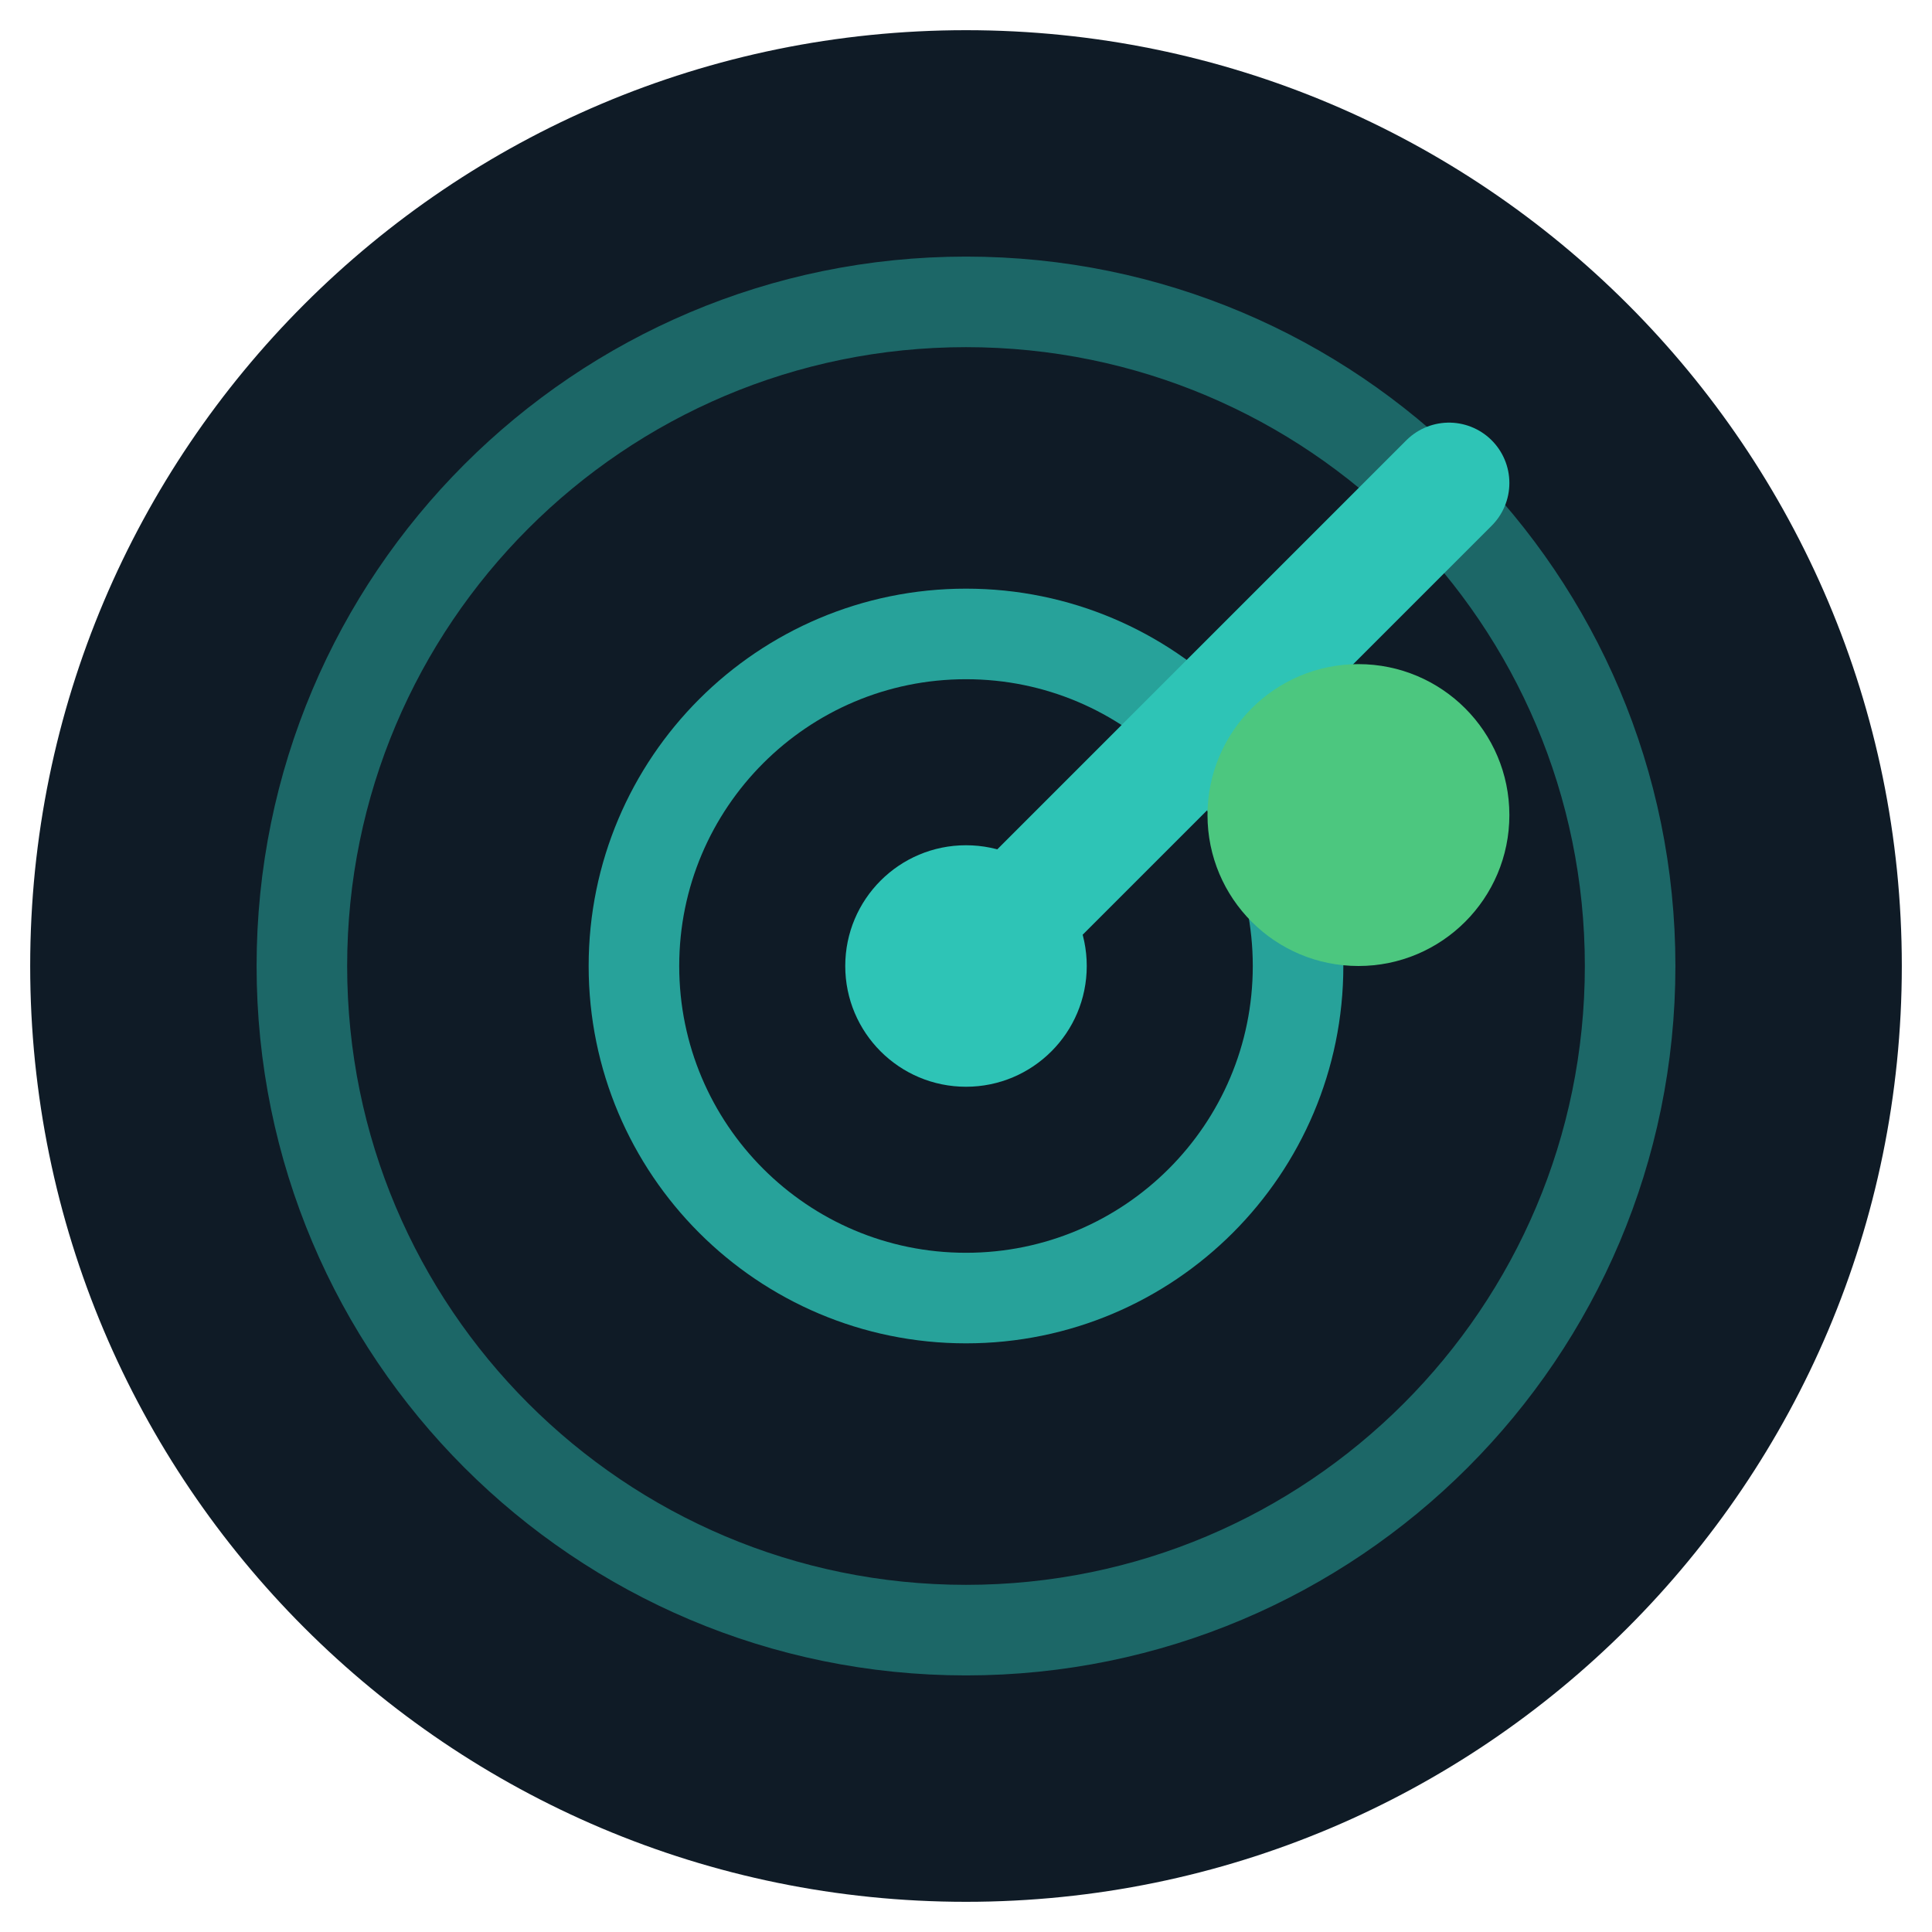
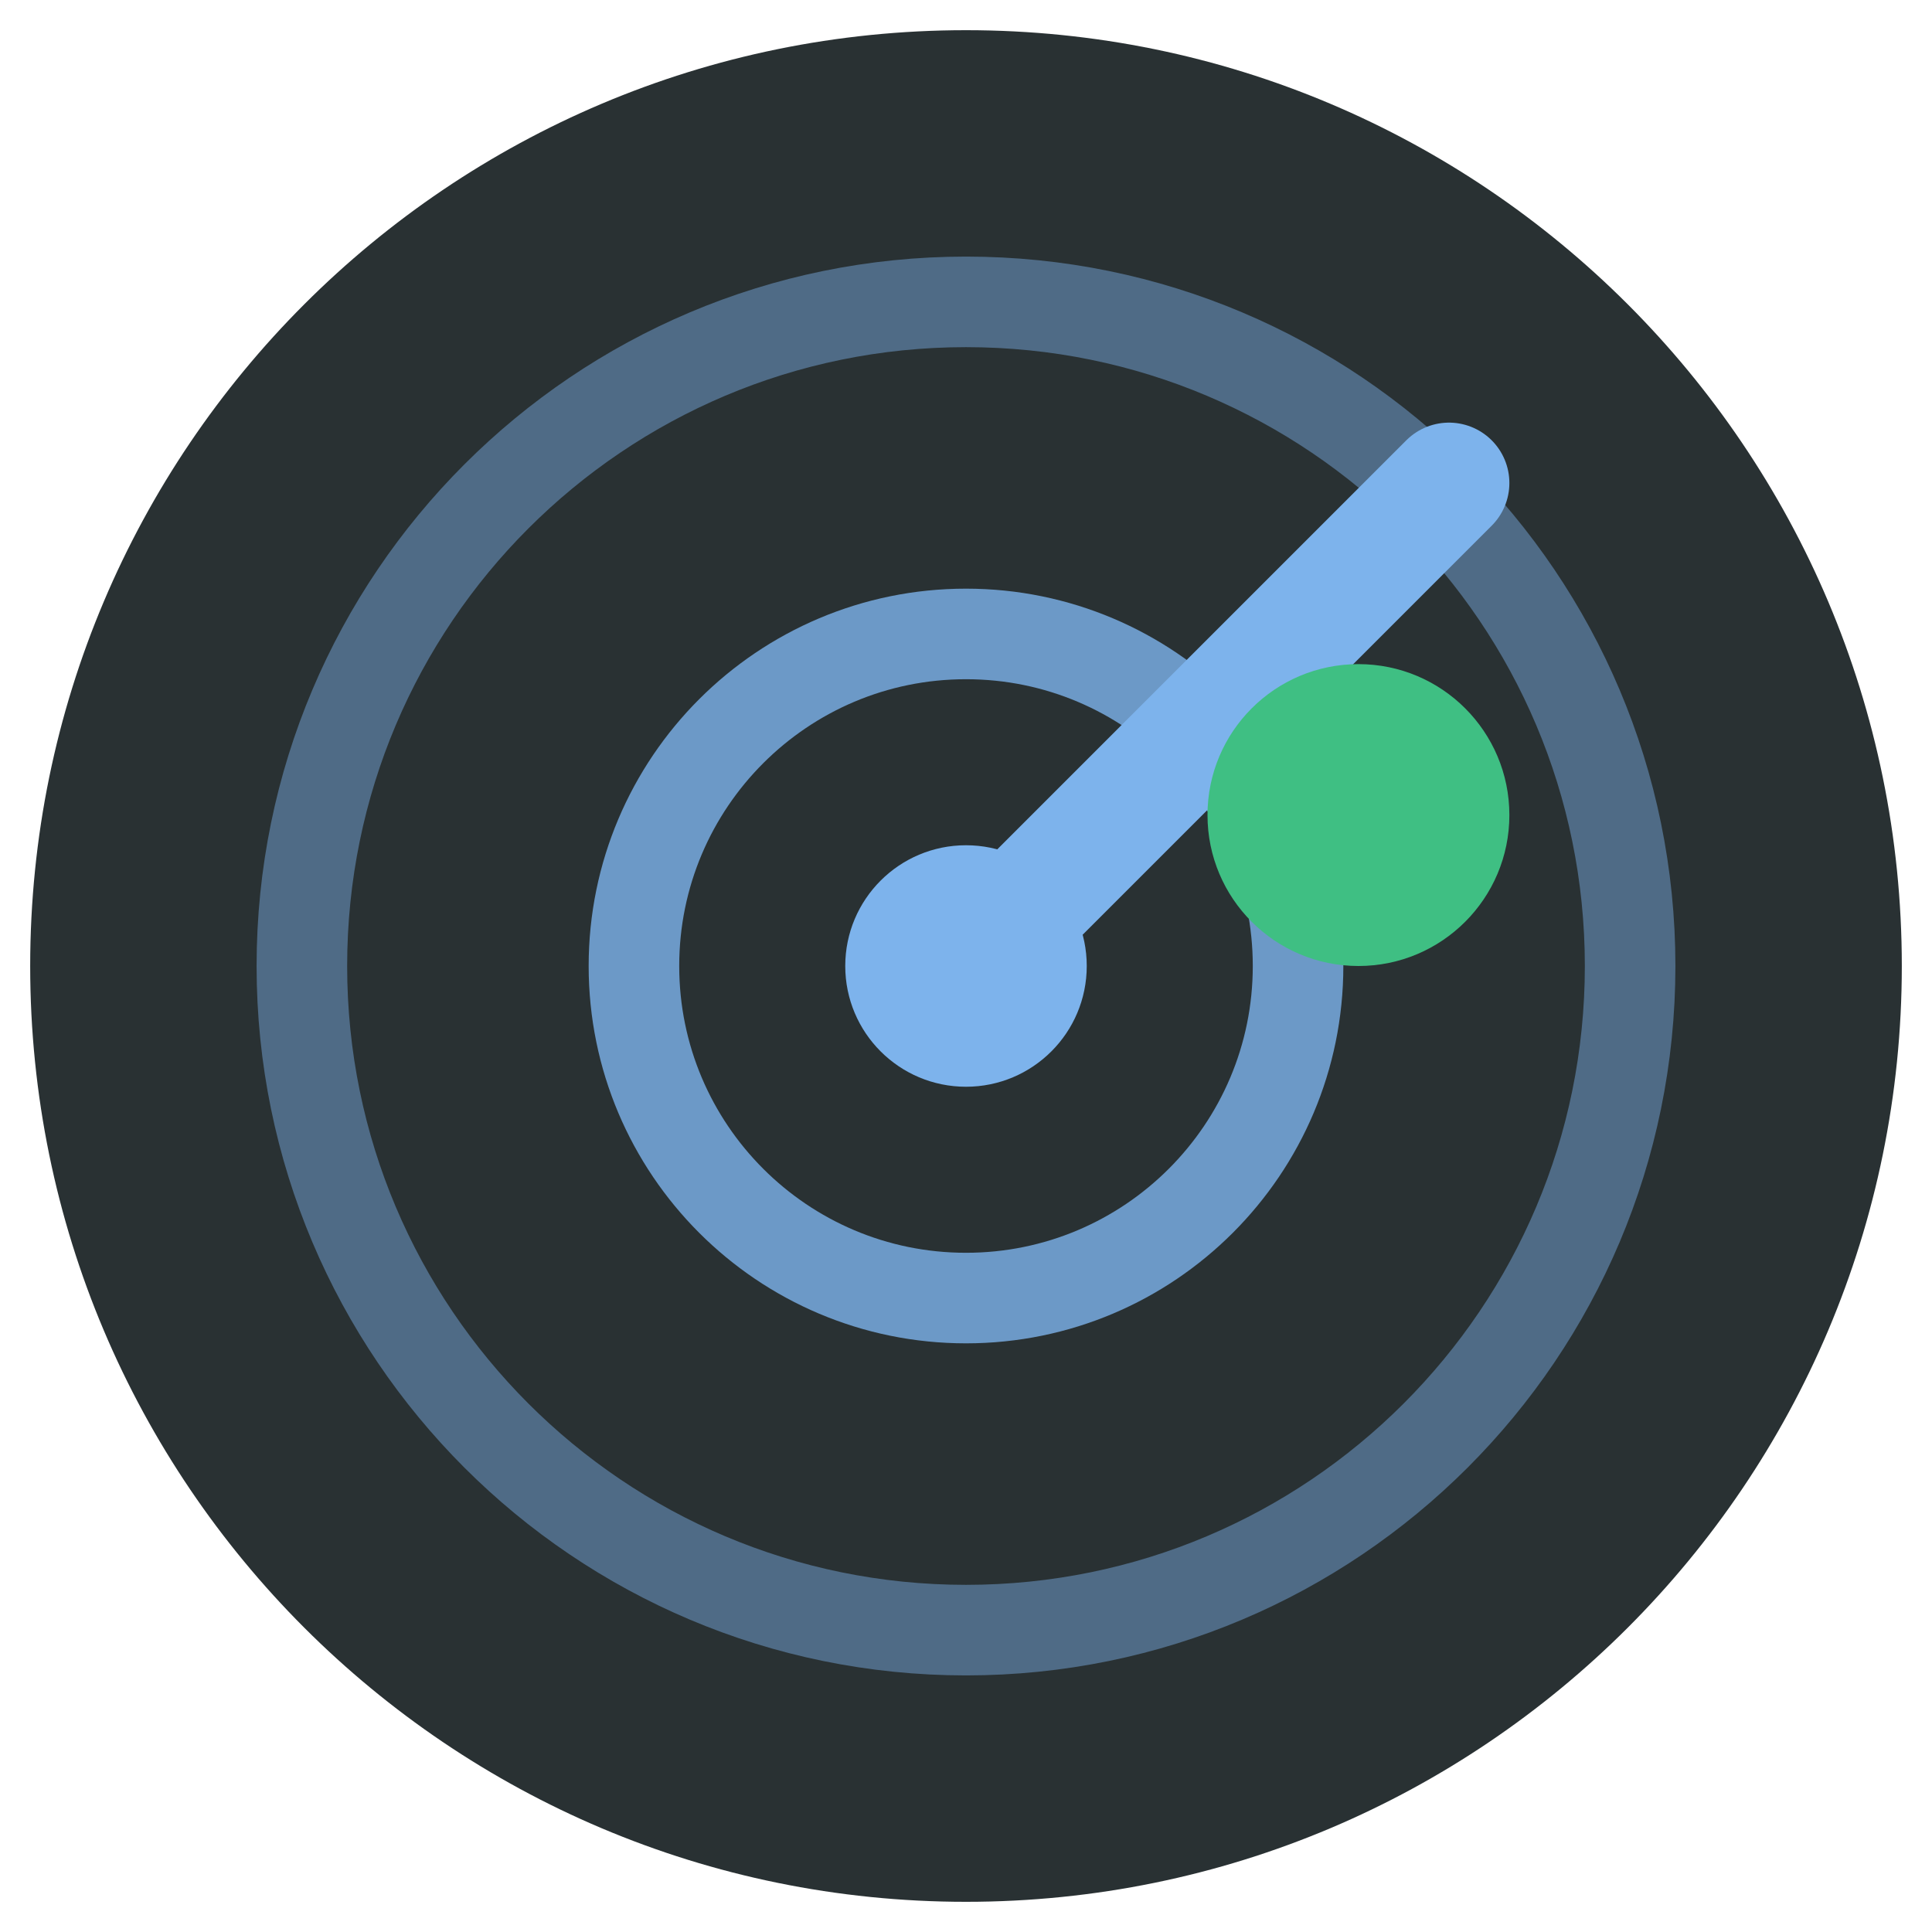
<svg xmlns="http://www.w3.org/2000/svg" viewBox="0 0 64 64">
-   <circle cx="32" cy="32" r="31" fill="#0F1B26" />
-   <circle cx="32" cy="32" r="22" fill="none" stroke="#2EC4B6" stroke-opacity=".45" stroke-width="3" />
-   <circle cx="32" cy="32" r="11" fill="none" stroke="#2EC4B6" stroke-opacity=".8" stroke-width="3" />
-   <path d="M32 32 L48 16" stroke="#2EC4B6" stroke-width="4" stroke-linecap="round" />
-   <circle cx="32" cy="32" r="4" fill="#2EC4B6" />
-   <circle cx="45" cy="27" r="5" fill="#4CC77F" />
+   <circle cx="32" cy="32" r="31" fill="#293133" />
+   <circle cx="32" cy="32" r="22" fill="none" stroke="#7DB3EC" stroke-opacity=".45" stroke-width="3" />
+   <circle cx="32" cy="32" r="11" fill="none" stroke="#7DB3EC" stroke-opacity=".8" stroke-width="3" />
+   <path d="M32 32 L48 16" stroke="#7DB3EC" stroke-width="4" stroke-linecap="round" />
+   <circle cx="32" cy="32" r="4" fill="#7DB3EC" />
+   <circle cx="45" cy="27" r="5" fill="#3FBF83" />
</svg>
